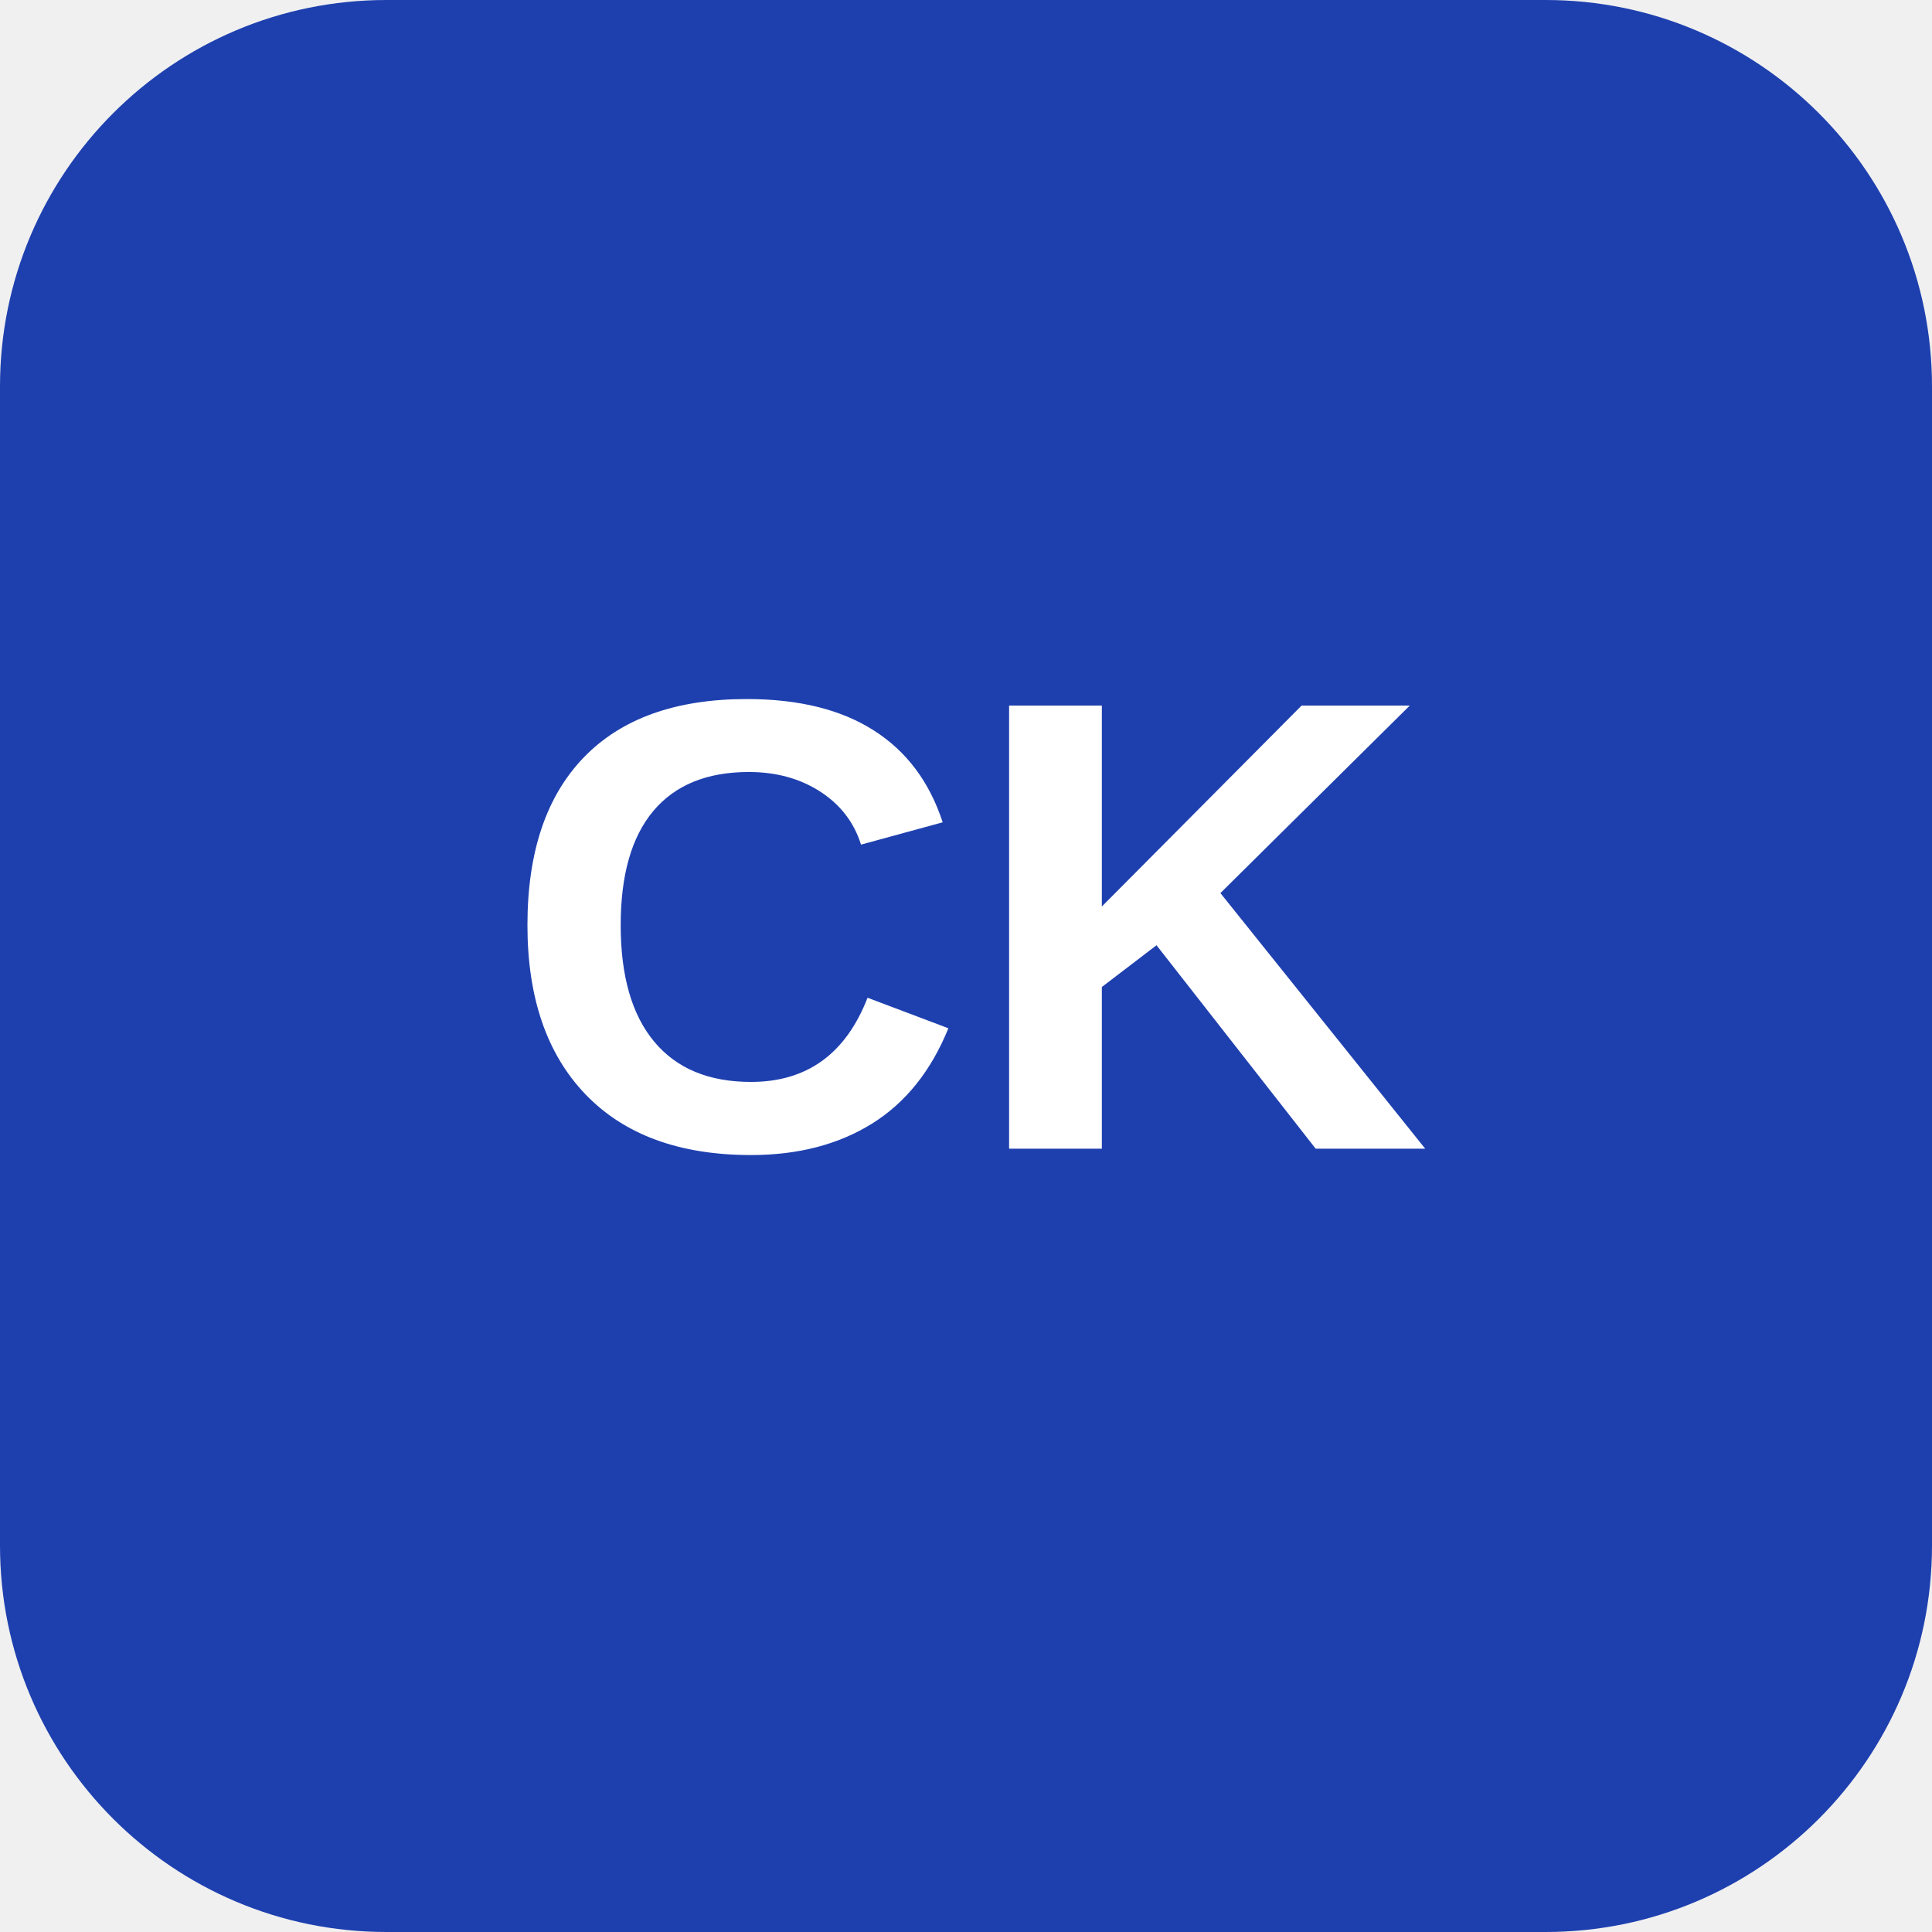
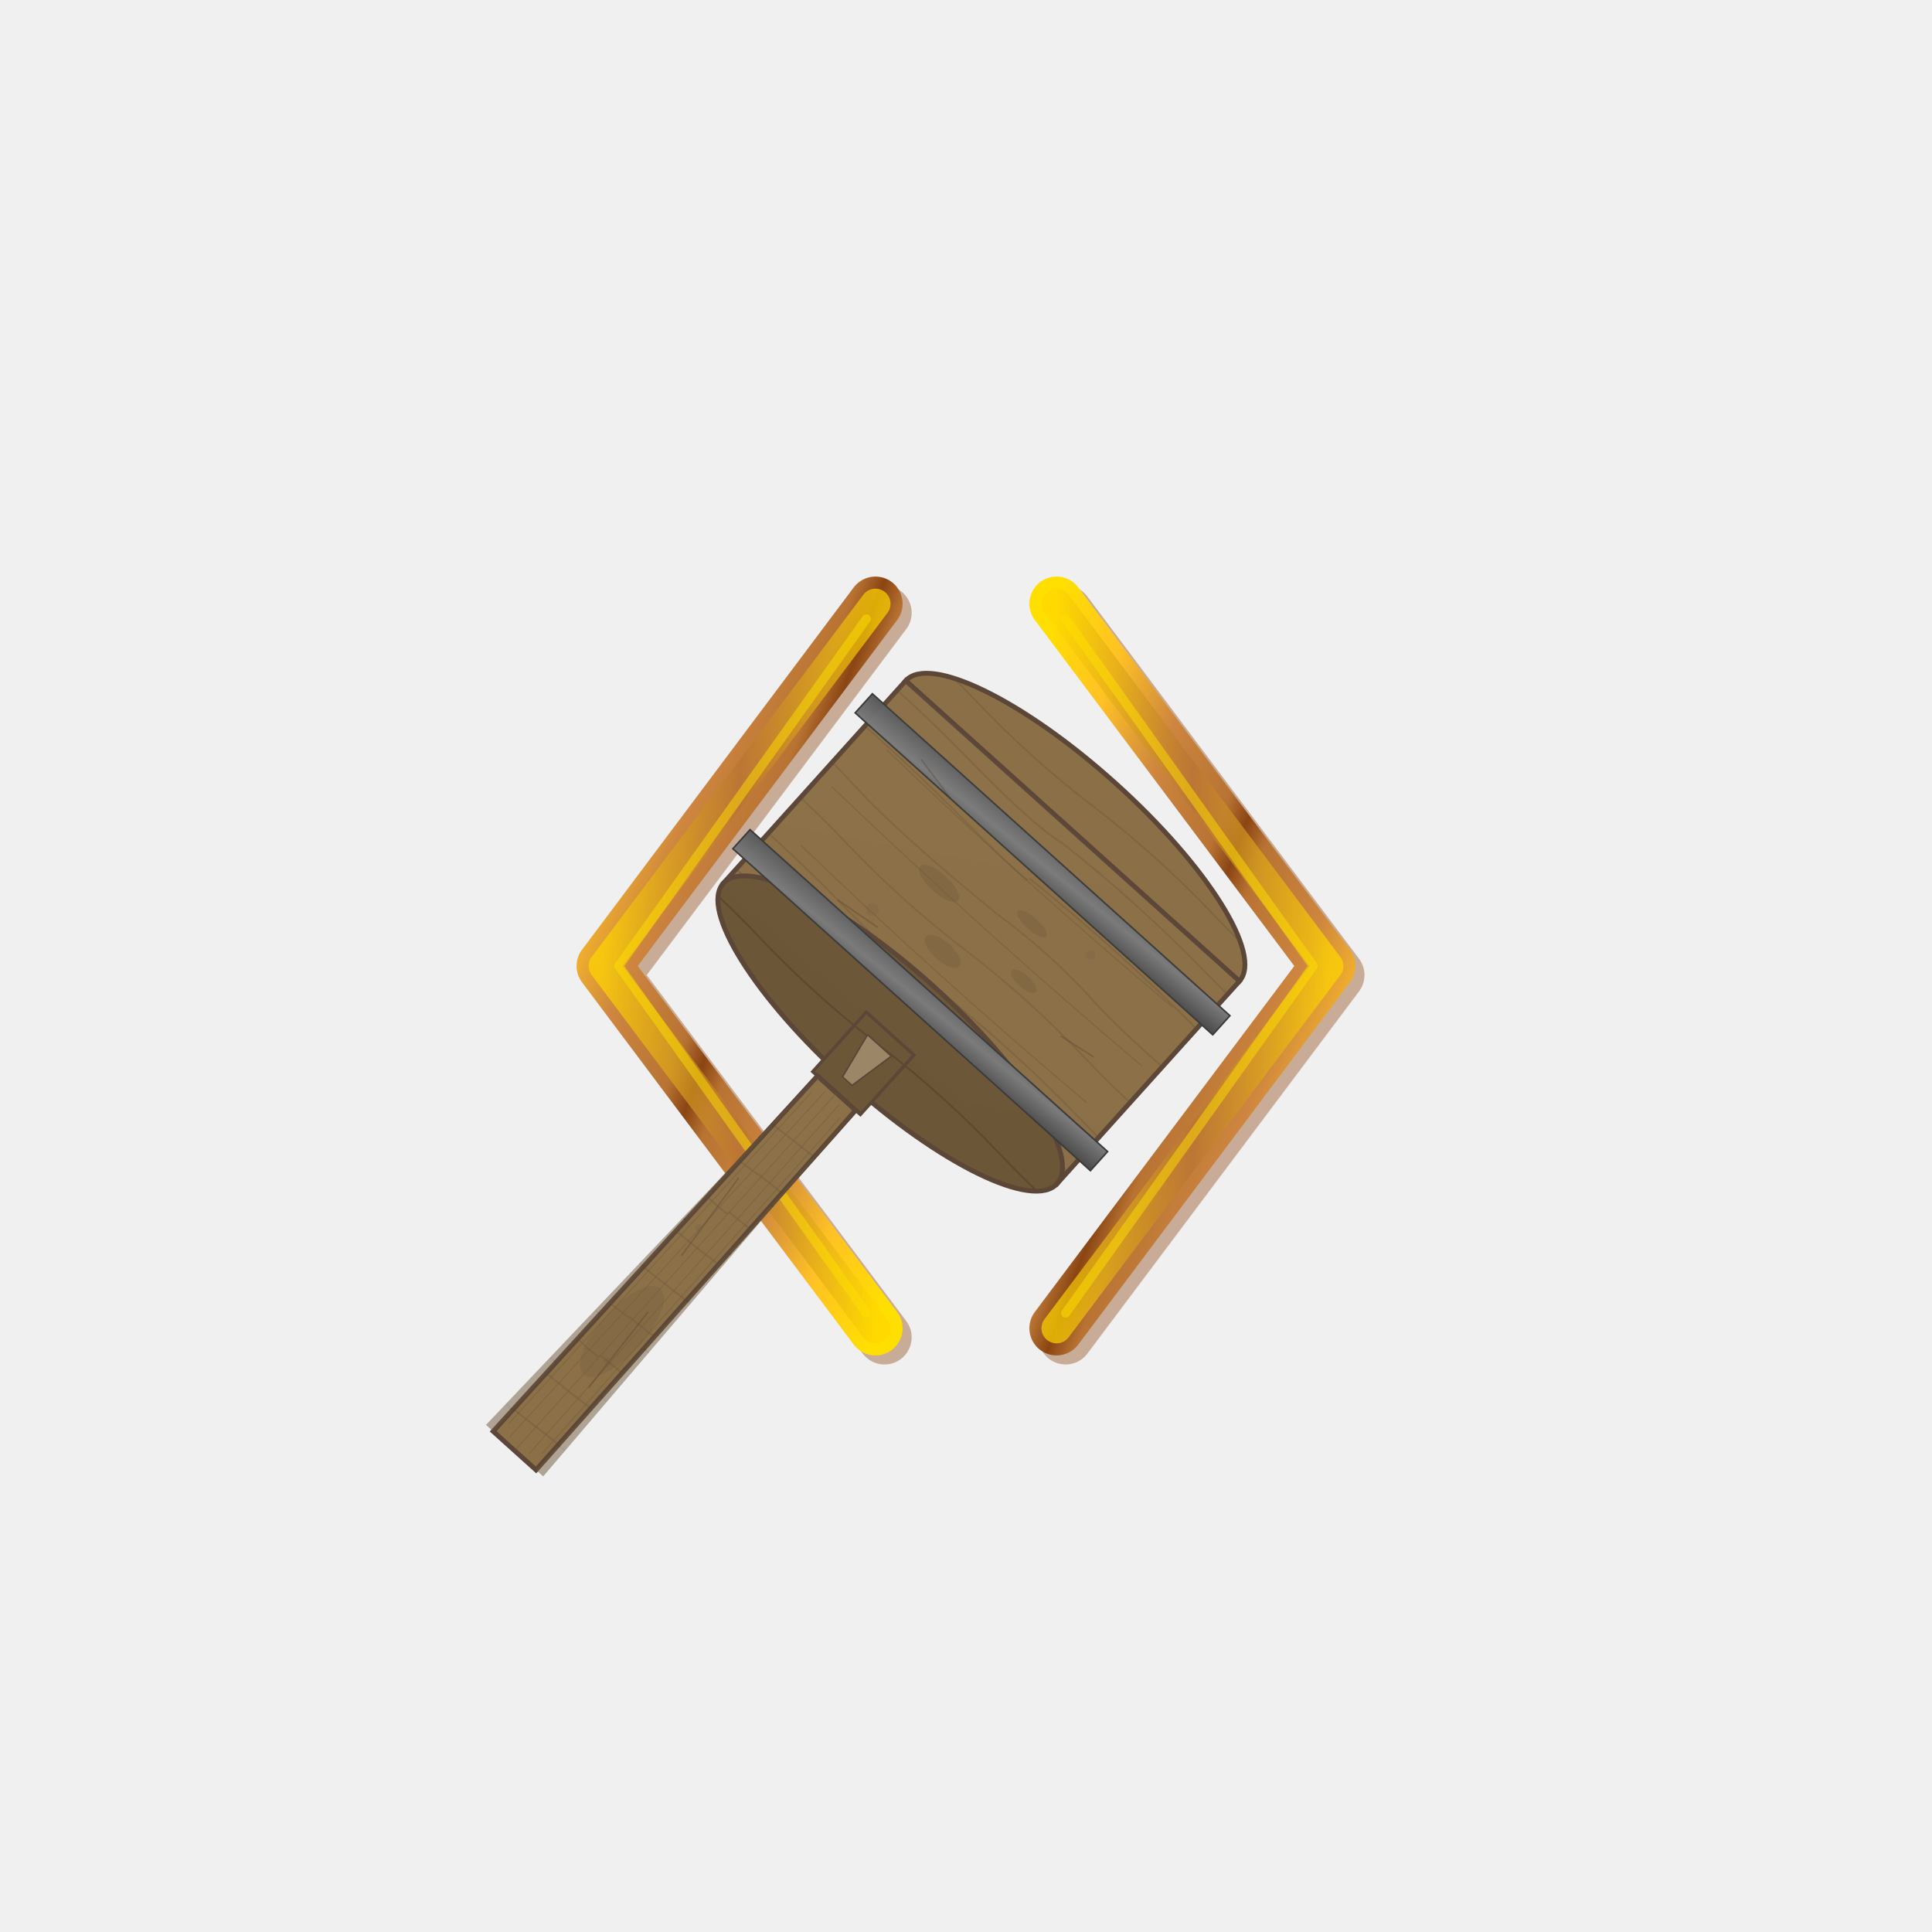
- <svg xmlns="http://www.w3.org/2000/svg" width="180" height="180" viewBox="0 0 180 180">
-   <rect width="180" height="180" fill="#1e40af" rx="36" />
-   <text x="90" y="90" font-family="Arial, sans-serif" font-size="60" font-weight="bold" fill="white" text-anchor="middle" dominant-baseline="middle">CK</text>
+ <svg xmlns="http://www.w3.org/2000/svg" version="1.0" width="512" height="512" viewBox="0 0 512 512" preserveAspectRatio="xMidYMid meet">
+   <defs>
+     <pattern id="oakGrain" x="0" y="0" width="100" height="200" patternUnits="userSpaceOnUse">
+       <rect width="100" height="200" fill="#8B6F47" />
+       <path d="M0,10 Q25,8 50,10 T100,10" stroke="#6B5637" stroke-width="0.5" fill="none" opacity="0.4" />
+       <path d="M0,25 Q30,23 60,25 T100,25" stroke="#6B5637" stroke-width="0.5" fill="none" opacity="0.4" />
+       <path d="M0,40 Q35,38 70,40 T100,40" stroke="#6B5637" stroke-width="0.5" fill="none" opacity="0.4" />
+       <path d="M0,55 Q20,53 40,55 T100,55" stroke="#6B5637" stroke-width="0.5" fill="none" opacity="0.4" />
+       <path d="M0,70 Q25,68 50,70 T100,70" stroke="#6B5637" stroke-width="0.5" fill="none" opacity="0.4" />
+       <path d="M0,85 Q30,83 60,85 T100,85" stroke="#6B5637" stroke-width="0.5" fill="none" opacity="0.4" />
+       <path d="M0,100 Q35,98 70,100 T100,100" stroke="#6B5637" stroke-width="0.5" fill="none" opacity="0.4" />
+       <path d="M0,115 Q20,113 40,115 T100,115" stroke="#6B5637" stroke-width="0.5" fill="none" opacity="0.4" />
+       <path d="M0,130 Q25,128 50,130 T100,130" stroke="#6B5637" stroke-width="0.5" fill="none" opacity="0.4" />
+       <path d="M0,145 Q30,143 60,145 T100,145" stroke="#6B5637" stroke-width="0.5" fill="none" opacity="0.4" />
+       <path d="M0,160 Q35,158 70,160 T100,160" stroke="#6B5637" stroke-width="0.5" fill="none" opacity="0.4" />
+       <path d="M0,175 Q20,173 40,175 T100,175" stroke="#6B5637" stroke-width="0.5" fill="none" opacity="0.4" />
+       <path d="M0,190 Q25,188 50,190 T100,190" stroke="#6B5637" stroke-width="0.5" fill="none" opacity="0.4" />
+     </pattern>
+     <pattern id="oakGrainDark" x="0" y="0" width="100" height="200" patternUnits="userSpaceOnUse">
+       <rect width="100" height="200" fill="#6B5637" />
+       <path d="M0,10 Q25,8 50,10 T100,10" stroke="#4B3627" stroke-width="0.5" fill="none" opacity="0.5" />
+       <path d="M0,30 Q30,28 60,30 T100,30" stroke="#4B3627" stroke-width="0.5" fill="none" opacity="0.5" />
+       <path d="M0,50 Q35,48 70,50 T100,50" stroke="#4B3627" stroke-width="0.5" fill="none" opacity="0.5" />
+       <path d="M0,70 Q20,68 40,70 T100,70" stroke="#4B3627" stroke-width="0.5" fill="none" opacity="0.5" />
+       <path d="M0,90 Q25,88 50,90 T100,90" stroke="#4B3627" stroke-width="0.5" fill="none" opacity="0.5" />
+       <path d="M0,110 Q30,108 60,110 T100,110" stroke="#4B3627" stroke-width="0.5" fill="none" opacity="0.5" />
+       <path d="M0,130 Q35,128 70,130 T100,130" stroke="#4B3627" stroke-width="0.5" fill="none" opacity="0.5" />
+       <path d="M0,150 Q20,148 40,150 T100,150" stroke="#4B3627" stroke-width="0.5" fill="none" opacity="0.5" />
+       <path d="M0,170 Q25,168 50,170 T100,170" stroke="#4B3627" stroke-width="0.5" fill="none" opacity="0.5" />
+       <path d="M0,190 Q30,188 60,190 T100,190" stroke="#4B3627" stroke-width="0.5" fill="none" opacity="0.5" />
+     </pattern>
+     <linearGradient id="ironGradient" x1="0%" y1="0%" x2="100%" y2="100%">
+       <stop offset="0%" style="stop-color:#5A5A5A;stop-opacity:1" />
+       <stop offset="50%" style="stop-color:#7A7A7A;stop-opacity:1" />
+       <stop offset="100%" style="stop-color:#4A4A4A;stop-opacity:1" />
+     </linearGradient>
+     <linearGradient id="oilSheen" x1="0%" y1="0%" x2="100%" y2="100%">
+       <stop offset="0%" style="stop-color:#FFFFFF;stop-opacity:0.1" />
+       <stop offset="50%" style="stop-color:#FFFFFF;stop-opacity:0.05" />
+       <stop offset="100%" style="stop-color:#FFFFFF;stop-opacity:0" />
+     </linearGradient>
+     <linearGradient id="metalGradient" x1="0%" y1="0%" x2="100%" y2="100%">
+       <stop offset="0%" style="stop-color:#FFDF00;stop-opacity:1" />
+       <stop offset="15%" style="stop-color:#FFC125;stop-opacity:1" />
+       <stop offset="30%" style="stop-color:#CD853F;stop-opacity:1" />
+       <stop offset="45%" style="stop-color:#B87333;stop-opacity:1" />
+       <stop offset="50%" style="stop-color:#8B4513;stop-opacity:1" />
+       <stop offset="55%" style="stop-color:#B87333;stop-opacity:1" />
+       <stop offset="70%" style="stop-color:#CD853F;stop-opacity:1" />
+       <stop offset="85%" style="stop-color:#FFC125;stop-opacity:1" />
+       <stop offset="100%" style="stop-color:#FFDF00;stop-opacity:1" />
+     </linearGradient>
+     <linearGradient id="bracketGradient" x1="0%" y1="0%" x2="100%" y2="0%">
+       <stop offset="0%" style="stop-color:#FFD700;stop-opacity:1" />
+       <stop offset="50%" style="stop-color:#B87333;stop-opacity:1" />
+       <stop offset="100%" style="stop-color:#FFD700;stop-opacity:1" />
+     </linearGradient>
+   </defs>
+   <g transform="translate(256, 256) scale(0.8)">
+     <g transform="translate(-75, 0)">
+       <path d="M 45 -120 L -45 0 L 45 120" stroke="#8B4513" stroke-width="18" fill="none" stroke-linecap="round" stroke-linejoin="round" opacity="0.4" transform="translate(3, 3)" />
+       <path d="M 45 -120 L -45 0 L 45 120" stroke="url(#metalGradient)" stroke-width="18" fill="none" stroke-linecap="round" stroke-linejoin="round" />
+       <path d="M 45 -120 L -45 0 L 45 120" stroke="url(#bracketGradient)" stroke-width="10" fill="none" stroke-linecap="round" stroke-linejoin="round" opacity="0.7" />
+       <path d="M 42 -115 L -40 0 L 42 115" stroke="#FFDF00" stroke-width="3" fill="none" stroke-linecap="round" stroke-linejoin="round" opacity="0.5" />
+     </g>
+     <g transform="translate(75, 0)">
+       <path d="M -45 -120 L 45 0 L -45 120" stroke="#8B4513" stroke-width="18" fill="none" stroke-linecap="round" stroke-linejoin="round" opacity="0.4" transform="translate(3, 3)" />
+       <path d="M -45 -120 L 45 0 L -45 120" stroke="url(#metalGradient)" stroke-width="18" fill="none" stroke-linecap="round" stroke-linejoin="round" />
+       <path d="M -45 -120 L 45 0 L -45 120" stroke="url(#bracketGradient)" stroke-width="10" fill="none" stroke-linecap="round" stroke-linejoin="round" opacity="0.7" />
+       <path d="M -42 -115 L 40 0 L -42 115" stroke="#FFDF00" stroke-width="3" fill="none" stroke-linecap="round" stroke-linejoin="round" opacity="0.5" />
+     </g>
+   </g>
+   <g transform="translate(216, 296) rotate(42) scale(0.85)">
+     <g id="malletHead">
+       <ellipse cx="0" cy="-120" rx="70" ry="20" fill="url(#oakGrain)" stroke="#5B4637" stroke-width="1.5" />
+       <rect x="-70" y="-120" width="140" height="85" fill="url(#oakGrain)" stroke="#5B4637" stroke-width="1.5" />
+       <ellipse cx="0" cy="-35" rx="70" ry="20" fill="url(#oakGrainDark)" stroke="#5B4637" stroke-width="1.5" />
+       <rect x="-75" y="-110" width="150" height="8" fill="url(#ironGradient)" stroke="#3A3A3A" stroke-width="0.5" />
+       <rect x="-75" y="-53" width="150" height="8" fill="url(#ironGradient)" stroke="#3A3A3A" stroke-width="0.5" />
+       <ellipse cx="-20" cy="-80" rx="8" ry="3" fill="#6B5637" opacity="0.3" />
+       <ellipse cx="10" cy="-90" rx="6" ry="2" fill="#6B5637" opacity="0.3" />
+       <ellipse cx="-5" cy="-65" rx="7" ry="3" fill="#6B5637" opacity="0.3" />
+       <ellipse cx="20" cy="-75" rx="5" ry="2" fill="#6B5637" opacity="0.3" />
+       <path d="M-60,-100 Q0,-98 60,-100" stroke="#6B5637" stroke-width="0.3" fill="none" opacity="0.5" />
+       <path d="M-65,-80 Q0,-78 65,-80" stroke="#6B5637" stroke-width="0.3" fill="none" opacity="0.5" />
+       <path d="M-60,-60 Q0,-58 60,-60" stroke="#6B5637" stroke-width="0.3" fill="none" opacity="0.5" />
+     </g>
+     <g id="handle">
+       <rect x="-10" y="-35" width="20" height="25" fill="url(#oakGrainDark)" stroke="#5B4637" stroke-width="1" />
+       <path d="M-8,-10 L-9,140 L9,140 L8,-10 Z" fill="url(#oakGrain)" stroke="#5B4637" stroke-width="1.5" />
+       <path d="M-8,-10 Q-10,65 -12,140 L-9,140 Z" fill="url(#oakGrainDark)" opacity="0.5" />
+       <path d="M8,-10 Q10,65 12,140 L9,140 Z" fill="url(#oakGrainDark)" opacity="0.5" />
+       <ellipse cx="0" cy="90" rx="7" ry="18" fill="#6B5637" opacity="0.2" />
+       <line x1="-6" y1="-5" x2="-7" y2="135" stroke="#6B5637" stroke-width="0.3" opacity="0.4" />
+       <line x1="-3" y1="-8" x2="-4" y2="138" stroke="#6B5637" stroke-width="0.3" opacity="0.4" />
+       <line x1="0" y1="-10" x2="0" y2="140" stroke="#6B5637" stroke-width="0.3" opacity="0.4" />
+       <line x1="3" y1="-8" x2="4" y2="138" stroke="#6B5637" stroke-width="0.3" opacity="0.4" />
+       <line x1="6" y1="-5" x2="7" y2="135" stroke="#6B5637" stroke-width="0.3" opacity="0.4" />
+       <path d="M-5,-30 L-2,-15 L2,-15 L5,-30 Z" fill="#9B8667" stroke="#5B4637" stroke-width="0.5" />
+     </g>
+     <g id="aging" opacity="0.3">
+       <line x1="-50" y1="-105" x2="-35" y2="-102" stroke="#4B3627" stroke-width="0.5" />
+       <line x1="40" y1="-70" x2="52" y2="-72" stroke="#4B3627" stroke-width="0.5" />
+       <line x1="-40" y1="-55" x2="-25" y2="-57" stroke="#4B3627" stroke-width="0.5" />
+       <line x1="-5" y1="30" x2="-2" y2="60" stroke="#4B3627" stroke-width="0.5" />
+       <line x1="2" y1="80" x2="4" y2="110" stroke="#4B3627" stroke-width="0.5" />
+       <circle cx="-30" cy="-60" r="2" fill="#5B4637" opacity="0.4" />
+       <circle cx="30" cy="-95" r="1.5" fill="#5B4637" opacity="0.4" />
+       <circle cx="-4" cy="50" r="1" fill="#5B4637" opacity="0.4" />
+       <circle cx="3" cy="100" r="1.2" fill="#5B4637" opacity="0.4" />
+     </g>
+     <g id="sheen" opacity="0.15">
+       <rect x="-70" y="-120" width="140" height="85" fill="url(#oilSheen)" />
+       <path d="M-8,-10 L-9,140 L9,140 L8,-10 Z" fill="url(#oilSheen)" />
+     </g>
+   </g>
</svg>
